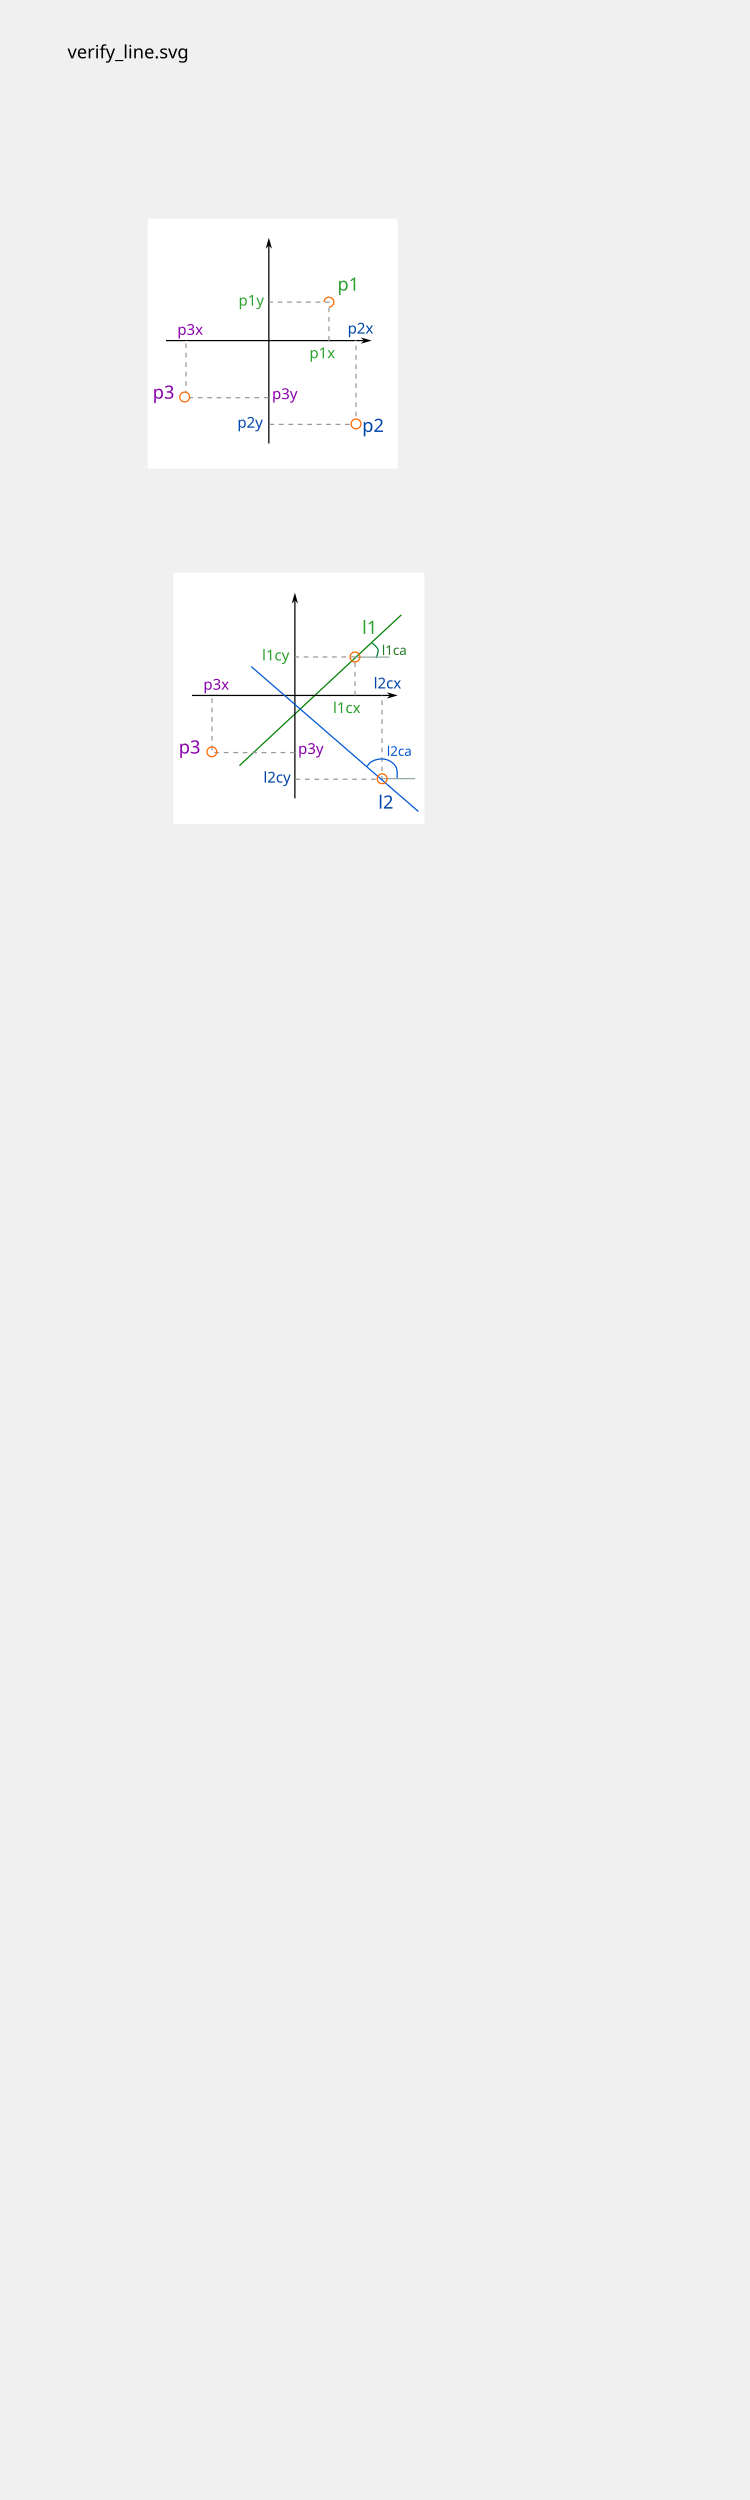
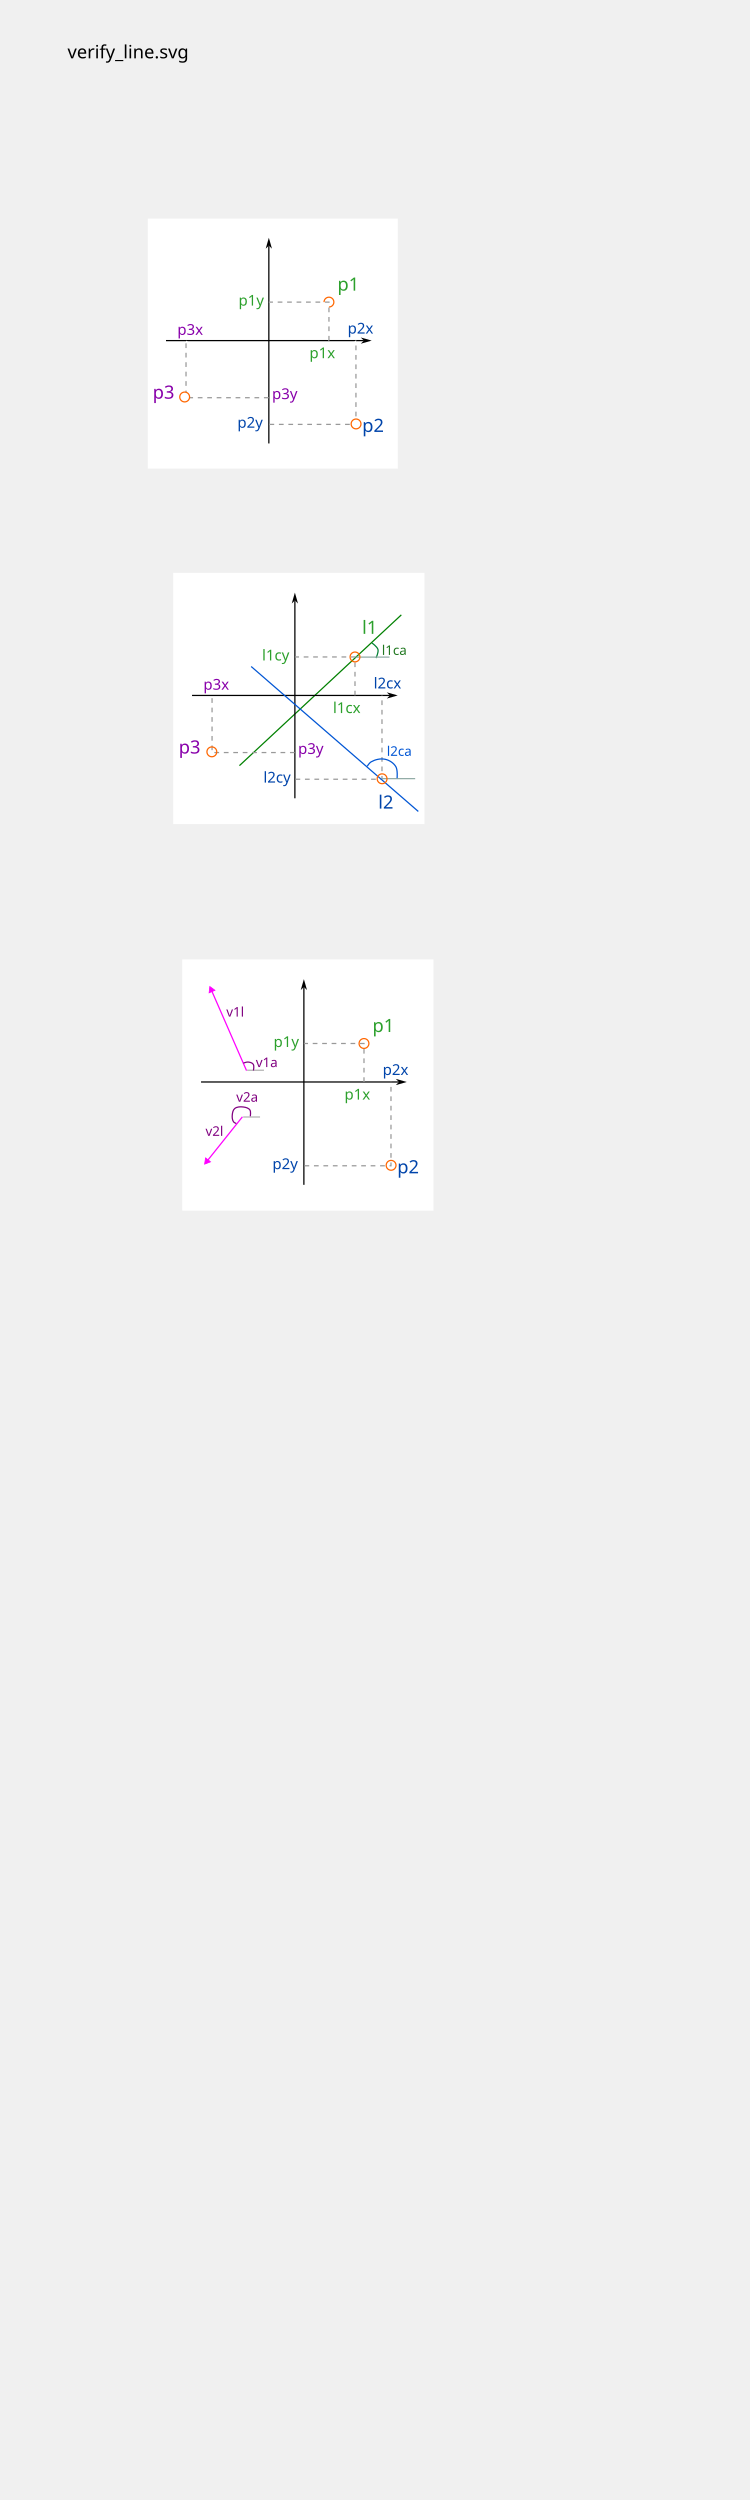
<svg xmlns="http://www.w3.org/2000/svg" width="600" height="2000" viewBox="0 0 158.75 529.167" version="1.1" id="svg695">
  <defs id="defs692">
+     <rect x="165.839" y="886.693" width="58.307" height="27.667" id="rect1831" />
+     <rect x="157.592" y="882.45" width="81.515" height="28.505" id="rect1783" />
+     <marker style="overflow:visible" id="TriangleStart" refX="0" refY="0" orient="auto-start-reverse" markerWidth="5.324" markerHeight="6.155" viewBox="0 0 5.324 6.155" preserveAspectRatio="xMidYMid">
+       <path transform="scale(0.5)" style="fill:context-stroke;fill-rule:evenodd;stroke:context-stroke;stroke-width:1pt" d="M 5.77,0 -2.88,5 V -5 Z" id="path135" />
+     </marker>
    <rect x="349.971" y="550.682" width="49.475" height="21.611" id="rect761" />
    <rect x="369.747" y="249.105" width="45.15" height="35.609" id="rect1751" />
    <rect x="349.559" y="367" width="55.785" height="28.797" id="rect1733" />
    <rect x="367.875" y="311.38" width="30.293" height="20.167" id="rect1715" />
    <rect x="349.4" y="374.28" width="50.588" height="42.513" id="rect1643" />
    <rect x="292.848" y="411.623" width="56.436" height="34.832" id="rect1625" />
    <rect x="249.583" y="441.078" width="31.984" height="20.338" id="rect1607" />
    <rect x="399.974" y="129.034" width="56.102" height="26.076" id="rect1535" />
    <rect x="373.346" y="209.379" width="65.277" height="27.878" id="rect1517" />
    <rect x="372.014" y="274.981" width="57.012" height="32.118" id="rect1499" />
    <marker style="overflow:visible" id="Arrow1L" refX="0" refY="0" orient="auto-start-reverse" markerWidth="8.75" markerHeight="5" viewBox="0 0 8.75 5" preserveAspectRatio="xMidYMid">
      <path style="fill:context-stroke;fill-rule:evenodd;stroke:none" d="M 0,0 5,-5 -12.5,0 5,5 Z" id="arrow1L" transform="scale(-0.5)" />
    </marker>
    <rect x="53.993" y="33.685" width="506.152" height="152.875" id="rect807" />
    <marker style="overflow:visible" id="Arrow1L-3" refX="0" refY="0" orient="auto-start-reverse" markerWidth="8.75" markerHeight="5" viewBox="0 0 8.75 5" preserveAspectRatio="xMidYMid">
      <path style="fill:context-stroke;fill-rule:evenodd;stroke:none" d="M 0,0 5,-5 -12.5,0 5,5 Z" id="arrow1L-6" transform="scale(-0.5)" />
    </marker>
    <marker style="overflow:visible" id="Arrow1L-36" refX="0" refY="0" orient="auto-start-reverse" markerWidth="8.75" markerHeight="5" viewBox="0 0 8.75 5" preserveAspectRatio="xMidYMid">
      <path style="fill:context-stroke;fill-rule:evenodd;stroke:none" d="M 0,0 5,-5 -12.5,0 5,5 Z" id="arrow1L-7" transform="scale(-0.5)" />
    </marker>
    <marker style="overflow:visible" id="Arrow1L-3-5" refX="0" refY="0" orient="auto-start-reverse" markerWidth="8.75" markerHeight="5" viewBox="0 0 8.75 5" preserveAspectRatio="xMidYMid">
      <path style="fill:context-stroke;fill-rule:evenodd;stroke:none" d="M 0,0 5,-5 -12.5,0 5,5 Z" id="arrow1L-6-3" transform="scale(-0.5)" />
    </marker>
    <rect x="372.014" y="274.981" width="57.012" height="32.118" id="rect1499-5" />
    <rect x="373.346" y="209.379" width="65.277" height="27.878" id="rect1517-6" />
    <rect x="399.974" y="129.034" width="56.102" height="26.076" id="rect1535-2" />
    <rect x="249.583" y="441.078" width="31.984" height="20.338" id="rect1607-9" />
    <rect x="292.848" y="411.623" width="56.436" height="34.832" id="rect1625-1" />
    <rect x="349.4" y="374.28" width="50.588" height="42.513" id="rect1643-2" />
    <rect x="367.875" y="311.38" width="30.293" height="20.167" id="rect1715-7" />
    <rect x="349.559" y="367" width="55.785" height="28.797" id="rect1733-0" />
    <rect x="369.747" y="249.105" width="45.15" height="35.609" id="rect1751-9" />
    <rect x="349.971" y="550.682" width="49.475" height="21.611" id="rect761-7" />
+     <marker style="overflow:visible" id="Arrow1L-367" refX="0" refY="0" orient="auto-start-reverse" markerWidth="8.75" markerHeight="5" viewBox="0 0 8.75 5" preserveAspectRatio="xMidYMid">
+       <path style="fill:context-stroke;fill-rule:evenodd;stroke:none" d="M 0,0 5,-5 -12.5,0 5,5 Z" id="arrow1L-5" transform="scale(-0.5)" />
+     </marker>
+     <marker style="overflow:visible" id="Arrow1L-3-3" refX="0" refY="0" orient="auto-start-reverse" markerWidth="8.75" markerHeight="5" viewBox="0 0 8.75 5" preserveAspectRatio="xMidYMid">
+       <path style="fill:context-stroke;fill-rule:evenodd;stroke:none" d="M 0,0 5,-5 -12.5,0 5,5 Z" id="arrow1L-6-5" transform="scale(-0.5)" />
+     </marker>
+     <rect x="372.014" y="274.981" width="57.012" height="32.118" id="rect1499-6" />
+     <rect x="373.346" y="209.379" width="65.277" height="27.878" id="rect1517-2" />
+     <rect x="399.974" y="129.034" width="56.102" height="26.076" id="rect1535-9" />
+     <rect x="249.583" y="441.078" width="31.984" height="20.338" id="rect1607-1" />
+     <rect x="292.848" y="411.623" width="56.436" height="34.832" id="rect1625-2" />
+     <rect x="349.4" y="374.28" width="50.588" height="42.513" id="rect1643-7" />
+     <rect x="367.875" y="311.38" width="30.293" height="20.167" id="rect1715-0" />
+     <rect x="349.559" y="367" width="55.785" height="28.797" id="rect1733-9" />
+     <rect x="369.747" y="249.105" width="45.15" height="35.609" id="rect1751-3" />
+     <marker style="overflow:visible" id="TriangleStart-7" refX="0" refY="0" orient="auto-start-reverse" markerWidth="5.324" markerHeight="6.155" viewBox="0 0 5.324 6.155" preserveAspectRatio="xMidYMid">
+       <path transform="scale(0.5)" style="fill:context-stroke;fill-rule:evenodd;stroke:context-stroke;stroke-width:1pt" d="M 5.77,0 -2.88,5 V -5 Z" id="path135-3" />
+     </marker>
+     <rect x="165.839" y="886.693" width="58.307" height="27.667" id="rect1831-2" />
+     <rect x="157.592" y="882.45" width="81.515" height="28.505" id="rect1783-3" />
  </defs>
  <g id="layer1">
+     <rect style="fill:#ffffff;stroke:#ffffff;stroke-width:0.265" id="rect111-0" width="52.917" height="52.917" x="38.703" y="203.202" />
    <rect style="fill:#ffffff;stroke:#ffffff;stroke-width:0.265" id="rect111-6" width="52.917" height="52.917" x="36.799" y="121.384" />
    <path style="fill:#ffffff;stroke:#ff00cc;stroke-width:0.265px;stroke-linecap:butt;stroke-linejoin:miter;stroke-opacity:1" d="m 67.123,51.098 9.856,45.78" id="path1817" />
    <text xml:space="preserve" transform="scale(0.2645833)" id="text805" style="font-size:14.667px;line-height:1.25;font-family:sans-serif;white-space:pre;shape-inside:url(#rect807);display:inline">
-       <tspan x="53.992" y="46.662" id="tspan1335">verify_line.svg</tspan>
+       <tspan x="53.992" y="46.662" id="tspan2834">verify_line.svg</tspan>
    </text>
    <rect style="fill:#ffffff;stroke:none;stroke-width:0.265" id="rect111" width="52.917" height="52.917" x="31.287" y="46.276" />
    <path style="fill:#ffffff;stroke:#000000;stroke-width:0.265px;stroke-linecap:butt;stroke-linejoin:miter;stroke-opacity:1;marker-end:url(#Arrow1L)" d="M 35.136,72.094 H 77.02" id="path327" />
    <path style="fill:#ffffff;stroke:#000000;stroke-width:0.265px;stroke-linecap:butt;stroke-linejoin:miter;stroke-opacity:1;marker-end:url(#Arrow1L-3)" d="M 56.905,93.863 V 51.979" id="path327-7" />
    <circle style="fill:#ffffff;stroke:#ff6600;stroke-width:0.265" id="path1340" cx="69.628" cy="63.946" r="1.04" />
    <path style="fill:#ffffff;stroke:#999999;stroke-width:0.265px;stroke-linecap:butt;stroke-linejoin:miter;stroke-opacity:1;stroke-dasharray:1, 1;stroke-dashoffset:0" d="m 69.628,72.094 v -8.147 l -12.723,0" id="path1443" />
    <text xml:space="preserve" transform="matrix(0.2645833,0,0,0.2645833,-32.93323,0.2537537)" id="text1497" style="font-size:12px;line-height:1.25;font-family:sans-serif;white-space:pre;shape-inside:url(#rect1499);display:inline;fill:#2ca02c">
-       <tspan x="372.014" y="285.598" id="tspan1337">p1x</tspan>
+       <tspan x="372.014" y="285.598" id="tspan2836">p1x</tspan>
    </text>
    <text xml:space="preserve" transform="matrix(0.2645833,0,0,0.2645833,-48.29749,6.48332)" id="text1515" style="font-size:12px;line-height:1.25;font-family:sans-serif;white-space:pre;shape-inside:url(#rect1517);display:inline;fill:#2ca02c">
-       <tspan x="373.346" y="219.996" id="tspan1339">p1y</tspan>
+       <tspan x="373.346" y="219.996" id="tspan2838">p1y</tspan>
    </text>
    <text xml:space="preserve" transform="matrix(0.2645833,0,0,0.2645833,-34.40535,23.94409)" id="text1533" style="font-size:14.667px;line-height:1.25;font-family:sans-serif;white-space:pre;shape-inside:url(#rect1535);display:inline;fill:#2ca02c">
-       <tspan x="399.975" y="142.012" id="tspan1341">p1</tspan>
+       <tspan x="399.975" y="142.012" id="tspan2840">p1</tspan>
    </text>
    <path style="fill:#ffffff;stroke:#999999;stroke-width:0.265px;stroke-linecap:butt;stroke-linejoin:miter;stroke-dasharray:1, 1;stroke-dashoffset:0;stroke-opacity:1" d="M 57.037,89.83 H 75.341 V 72.032" id="path1443-5" />
    <circle style="fill:#ffffff;stroke:#ff6600;stroke-width:0.265" id="path1340-3" cx="75.365" cy="89.733" r="1.04" />
    <text xml:space="preserve" transform="matrix(0.2645833,0,0,0.2645833,10.62941,-28.70762)" id="text1605" style="font-size:14.667px;line-height:1.25;font-family:sans-serif;white-space:pre;shape-inside:url(#rect1607);display:inline;fill:#0044aa">
-       <tspan x="249.582" y="454.055" id="tspan1343">p2</tspan>
+       <tspan x="249.582" y="454.055" id="tspan2842">p2</tspan>
    </text>
    <text xml:space="preserve" transform="matrix(0.2645833,0,0,0.2645833,-3.903201,-41.10766)" id="text1623" style="font-size:12px;line-height:1.25;font-family:sans-serif;white-space:pre;shape-inside:url(#rect1625);display:inline;fill:#0044aa">
-       <tspan x="292.848" y="422.24" id="tspan1345">p2x</tspan>
+       <tspan x="292.848" y="422.24" id="tspan2844">p2x</tspan>
    </text>
    <text xml:space="preserve" transform="matrix(0.2645833,0,0,0.2645833,-42.20176,-11.29551)" id="text1641" style="font-size:12px;line-height:1.25;font-family:sans-serif;white-space:pre;shape-inside:url(#rect1643);display:inline;fill:#0044aa">
-       <tspan x="349.4" y="384.896" id="tspan1347">p2y</tspan>
+       <tspan x="349.4" y="384.896" id="tspan2846">p2y</tspan>
    </text>
    <path style="fill:#ffffff;stroke:#999999;stroke-width:0.265px;stroke-linecap:butt;stroke-linejoin:miter;stroke-dasharray:1, 1;stroke-dashoffset:0;stroke-opacity:1" d="M 56.864,84.182 H 39.373 V 72.076" id="path1443-5-5" />
    <circle style="fill:#ffffff;stroke:#ff6600;stroke-width:0.265" id="path1340-3-6" cx="39.086" cy="84.031" r="1.04" />
    <text xml:space="preserve" transform="matrix(0.2645833,0,0,0.2645833,-65.01612,-1.428233)" id="text1713" style="font-size:14.667px;line-height:1.25;font-family:sans-serif;white-space:pre;shape-inside:url(#rect1715);display:inline;fill:#8800aa">
-       <tspan x="367.875" y="324.357" id="tspan1349">p3</tspan>
+       <tspan x="367.875" y="324.357" id="tspan2848">p3</tspan>
    </text>
    <text xml:space="preserve" transform="matrix(0.2645833,0,0,0.2645833,-54.95201,-29.0309)" id="text1731" style="font-size:12px;line-height:1.25;font-family:sans-serif;white-space:pre;shape-inside:url(#rect1733);display:inline;fill:#8800aa">
-       <tspan x="349.559" y="377.617" id="tspan1351">p3x</tspan>
+       <tspan x="349.559" y="377.617" id="tspan2850">p3x</tspan>
    </text>
    <text xml:space="preserve" transform="matrix(0.2645833,0,0,0.2645833,-40.25037,15.7575)" id="text1749" style="font-size:12px;line-height:1.25;font-family:sans-serif;white-space:pre;shape-inside:url(#rect1751);display:inline;fill:#8800aa">
-       <tspan x="369.748" y="259.723" id="tspan1353">p3y</tspan>
+       <tspan x="369.748" y="259.723" id="tspan2852">p3y</tspan>
    </text>
    <path style="fill:#ffffff;stroke:#008000;stroke-width:0.265px;stroke-linecap:butt;stroke-linejoin:miter;stroke-opacity:1" d="M 84.949,130.143 50.679,162.058" id="path1817-3" />
    <path style="fill:#ffffff;stroke:#000000;stroke-width:0.265px;stroke-linecap:butt;stroke-linejoin:miter;stroke-opacity:1;marker-end:url(#Arrow1L-36)" d="M 40.648,147.203 H 82.532" id="path327-0" />
    <path style="fill:#ffffff;stroke:#000000;stroke-width:0.265px;stroke-linecap:butt;stroke-linejoin:miter;stroke-opacity:1;marker-end:url(#Arrow1L-3-5)" d="M 62.417,168.971 V 127.087" id="path327-7-6" />
    <path style="fill:none;stroke:#999999;stroke-width:0.265px;stroke-linecap:butt;stroke-linejoin:miter;stroke-dasharray:1, 1;stroke-dashoffset:0;stroke-opacity:1" d="m 75.14,147.203 v -8.147 H 62.417" id="path1443-6" />
    <text xml:space="preserve" transform="matrix(0.2645833,0,0,0.2645833,-27.95038,75.3625)" id="text1497-1" style="font-size:12px;line-height:1.25;font-family:sans-serif;white-space:pre;shape-inside:url(#rect1499-5);display:inline;fill:#2ca02c">
-       <tspan x="372.014" y="285.598" id="tspan1355">l1cx</tspan>
+       <tspan x="372.014" y="285.598" id="tspan2854">l1cx</tspan>
    </text>
    <text xml:space="preserve" transform="matrix(0.2645833,0,0,0.2645833,-43.31464,81.59207)" id="text1515-8" style="font-size:12px;line-height:1.25;font-family:sans-serif;white-space:pre;shape-inside:url(#rect1517-6);display:inline;fill:#2ca02c">
-       <tspan x="373.346" y="219.996" id="tspan1357">l1cy</tspan>
+       <tspan x="373.346" y="219.996" id="tspan2856">l1cy</tspan>
    </text>
    <text xml:space="preserve" transform="matrix(0.2645833,0,0,0.2645833,-29.18619,96.59786)" id="text1533-7" style="font-size:14.667px;line-height:1.25;font-family:sans-serif;white-space:pre;shape-inside:url(#rect1535-2);display:inline;fill:#2ca02c">
-       <tspan x="399.975" y="142.012" id="tspan1359">l1</tspan>
+       <tspan x="399.975" y="142.012" id="tspan2858">l1</tspan>
    </text>
    <path style="fill:none;stroke:#999999;stroke-width:0.265px;stroke-linecap:butt;stroke-linejoin:miter;stroke-dasharray:1, 1;stroke-dashoffset:0;stroke-opacity:1" d="M 62.549,164.938 H 80.853 V 147.14" id="path1443-5-9" />
    <text xml:space="preserve" transform="matrix(0.2645833,0,0,0.2645833,14.02189,51.02344)" id="text1605-0" style="font-size:14.667px;line-height:1.25;font-family:sans-serif;white-space:pre;shape-inside:url(#rect1607-9);display:inline;fill:#0044aa">
-       <tspan x="249.582" y="454.055" id="tspan1361">l2</tspan>
+       <tspan x="249.582" y="454.055" id="tspan2860">l2</tspan>
    </text>
    <text xml:space="preserve" transform="matrix(0.2645833,0,0,0.2645833,1.60882,34.00109)" id="text1623-2" style="font-size:12px;line-height:1.25;font-family:sans-serif;white-space:pre;shape-inside:url(#rect1625-1);display:inline;fill:#0044aa">
-       <tspan x="292.848" y="422.24" id="tspan1363">l2cx</tspan>
+       <tspan x="292.848" y="422.24" id="tspan2862">l2cx</tspan>
    </text>
    <text xml:space="preserve" transform="matrix(0.2645833,0,0,0.2645833,-36.68973,63.81323)" id="text1641-3" style="font-size:12px;line-height:1.25;font-family:sans-serif;white-space:pre;shape-inside:url(#rect1643-2);display:inline;fill:#0044aa">
-       <tspan x="349.4" y="384.896" id="tspan1365">l2cy</tspan>
+       <tspan x="349.4" y="384.896" id="tspan2864">l2cy</tspan>
    </text>
    <path style="fill:none;stroke:#999999;stroke-width:0.265px;stroke-linecap:butt;stroke-linejoin:miter;stroke-dasharray:1, 1;stroke-dashoffset:0;stroke-opacity:1" d="M 62.376,159.291 H 44.885 v -12.106" id="path1443-5-5-7" />
    <circle style="fill:none;stroke:#ff6600;stroke-width:0.265" id="path1340-3-6-5" cx="44.84" cy="159.14" r="1.04" />
    <text xml:space="preserve" transform="matrix(0.2645833,0,0,0.2645833,-59.5041,73.68051)" id="text1713-9" style="font-size:14.667px;line-height:1.25;font-family:sans-serif;white-space:pre;shape-inside:url(#rect1715-7);display:inline;fill:#8800aa">
-       <tspan x="367.875" y="324.357" id="tspan1367">p3</tspan>
+       <tspan x="367.875" y="324.357" id="tspan2866">p3</tspan>
    </text>
    <text xml:space="preserve" transform="matrix(0.2645833,0,0,0.2645833,-49.43999,46.07785)" id="text1731-2" style="font-size:12px;line-height:1.25;font-family:sans-serif;white-space:pre;shape-inside:url(#rect1733-0);display:inline;fill:#8800aa">
-       <tspan x="349.559" y="377.617" id="tspan1369">p3x</tspan>
+       <tspan x="349.559" y="377.617" id="tspan2868">p3x</tspan>
    </text>
    <text xml:space="preserve" transform="matrix(0.2645833,0,0,0.2645833,-34.73835,90.86624)" id="text1749-2" style="font-size:12px;line-height:1.25;font-family:sans-serif;white-space:pre;shape-inside:url(#rect1751-9);display:inline;fill:#8800aa">
-       <tspan x="369.748" y="259.723" id="tspan1371">p3y</tspan>
+       <tspan x="369.748" y="259.723" id="tspan2870">p3y</tspan>
    </text>
    <path style="fill:#ffffff;stroke:#0055d4;stroke-width:0.265px;stroke-linecap:butt;stroke-linejoin:miter;stroke-opacity:1" d="M 88.54,171.758 53.161,141.076" id="path1817-3-8" />
    <path style="fill:none;stroke:#93aca7;stroke-width:0.265px;stroke-linecap:butt;stroke-linejoin:miter;stroke-opacity:1" d="m 80.837,164.811 h 7.042" id="path681" />
    <path style="fill:none;stroke:#008033;stroke-width:0.265px;stroke-linecap:butt;stroke-linejoin:miter;stroke-opacity:1" d="m 78.718,136.092 c 0,0 1.127,0.781 1.288,1.393 0.158,0.597 -0.423,1.804 -0.423,1.804" id="path710" />
    <text xml:space="preserve" transform="matrix(0.2645833,0,0,0.2645833,-11.77915,-9.576205)" id="text759" style="font-size:10.667px;line-height:1.25;font-family:sans-serif;white-space:pre;shape-inside:url(#rect761);display:inline;fill:#217821">
-       <tspan x="349.971" y="560.119" id="tspan1373">l1ca</tspan>
+       <tspan x="349.971" y="560.119" id="tspan2872">l1ca</tspan>
    </text>
    <path style="fill:none;stroke:#0055d4;stroke-width:0.265px;stroke-linecap:butt;stroke-linejoin:miter;stroke-opacity:1" d="m 84.051,164.714 c 0,0 0.155,-1.731 -0.261,-2.432 -0.469,-0.789 -1.367,-1.375 -2.264,-1.567 -0.994,-0.213 -2.117,0.051 -2.998,0.558 -0.359,0.206 -0.813,0.941 -0.813,0.941" id="path765" />
    <text xml:space="preserve" transform="matrix(0.2645833,0,0,0.2645833,-10.7241,11.79104)" id="text759-3" style="font-size:10.667px;line-height:1.25;font-family:sans-serif;white-space:pre;shape-inside:url(#rect761-7);display:inline;fill:#0055d4">
-       <tspan x="349.971" y="560.119" id="tspan1375">l2ca</tspan>
+       <tspan x="349.971" y="560.119" id="tspan2874">l2ca</tspan>
    </text>
    <path style="fill:none;stroke:#93aca7;stroke-width:0.265px;stroke-linecap:butt;stroke-linejoin:miter;stroke-opacity:1" d="m 75.402,139.088 h 7.042" id="path681-9" />
    <circle style="fill:none;stroke:#ff6600;stroke-width:0.265" id="path1340-2" cx="75.14" cy="139.055" r="1.04" />
    <circle style="fill:none;stroke:#ff6600;stroke-width:0.265" id="path1340-3-2" cx="80.877" cy="164.842" r="1.04" />
+     <path style="fill:#ffffff;stroke:#000000;stroke-width:0.265px;stroke-linecap:butt;stroke-linejoin:miter;stroke-opacity:1;marker-end:url(#Arrow1L-367)" d="M 42.552,229.02 H 84.436" id="path327-6" />
+     <path style="fill:#ffffff;stroke:#000000;stroke-width:0.265px;stroke-linecap:butt;stroke-linejoin:miter;stroke-opacity:1;marker-end:url(#Arrow1L-3-3)" d="M 64.321,250.789 V 208.905" id="path327-7-2" />
+     <circle style="fill:none;stroke:#ff6600;stroke-width:0.265" id="path1340-6" cx="77.044" cy="220.873" r="1.04" />
+     <path style="fill:none;stroke:#999999;stroke-width:0.265px;stroke-linecap:butt;stroke-linejoin:miter;stroke-dasharray:1, 1;stroke-dashoffset:0;stroke-opacity:1" d="m 77.044,229.02 v -8.147 H 64.321" id="path1443-1" />
+     <text xml:space="preserve" transform="matrix(0.2645833,0,0,0.2645833,-25.51717,157.1803)" id="text1497-8" style="font-size:12px;line-height:1.25;font-family:sans-serif;white-space:pre;shape-inside:url(#rect1499-6);display:inline;fill:#2ca02c">
+       <tspan x="372.014" y="285.598" id="tspan2876">p1x</tspan>
+     </text>
+     <text xml:space="preserve" transform="matrix(0.2645833,0,0,0.2645833,-40.88144,163.4098)" id="text1515-7" style="font-size:12px;line-height:1.25;font-family:sans-serif;white-space:pre;shape-inside:url(#rect1517-2);display:inline;fill:#2ca02c">
+       <tspan x="373.346" y="219.996" id="tspan2878">p1y</tspan>
+     </text>
+     <text xml:space="preserve" transform="matrix(0.2645833,0,0,0.2645833,-26.98929,180.8706)" id="text1533-9" style="font-size:14.667px;line-height:1.25;font-family:sans-serif;white-space:pre;shape-inside:url(#rect1535-9);display:inline;fill:#2ca02c">
+       <tspan x="399.975" y="142.012" id="tspan2880">p1</tspan>
+     </text>
+     <path style="fill:none;stroke:#999999;stroke-width:0.265px;stroke-linecap:butt;stroke-linejoin:miter;stroke-dasharray:1, 1;stroke-dashoffset:0;stroke-opacity:1" d="M 64.454,246.756 H 82.757 V 228.958" id="path1443-5-2" />
+     <circle style="fill:none;stroke:#ff6600;stroke-width:0.265" id="path1340-3-0" cx="82.781" cy="246.66" r="1.04" />
+     <text xml:space="preserve" transform="matrix(0.2645833,0,0,0.2645833,18.04547,128.2189)" id="text1605-2" style="font-size:14.667px;line-height:1.25;font-family:sans-serif;white-space:pre;shape-inside:url(#rect1607-1);display:inline;fill:#0044aa">
+       <tspan x="249.582" y="454.055" id="tspan2882">p2</tspan>
+     </text>
+     <text xml:space="preserve" transform="matrix(0.2645833,0,0,0.2645833,3.512856,115.8188)" id="text1623-3" style="font-size:12px;line-height:1.25;font-family:sans-serif;white-space:pre;shape-inside:url(#rect1625-2);display:inline;fill:#0044aa">
+       <tspan x="292.848" y="422.24" id="tspan2884">p2x</tspan>
+     </text>
+     <text xml:space="preserve" transform="matrix(0.2645833,0,0,0.2645833,-34.7857,145.631)" id="text1641-7" style="font-size:12px;line-height:1.25;font-family:sans-serif;white-space:pre;shape-inside:url(#rect1643-7);display:inline;fill:#0044aa">
+       <tspan x="349.4" y="384.896" id="tspan2886">p2y</tspan>
+     </text>
+     <path style="fill:#ffffff;stroke:#ff00ff;stroke-width:0.265px;stroke-linecap:butt;stroke-linejoin:miter;stroke-opacity:1;marker-end:url(#TriangleStart)" d="M 52.185,226.614 44.722,209.523" id="path1817-6" />
+     <path style="fill:none;stroke:#b3b3b3;stroke-width:0.265px;stroke-linecap:butt;stroke-linejoin:miter;stroke-opacity:1" d="m 52.306,226.535 h 3.565" id="path1678" />
+     <path style="fill:none;stroke:#800080;stroke-width:0.265px;stroke-linecap:butt;stroke-linejoin:miter;stroke-opacity:1" d="m 53.645,226.586 c 0,0 0.203,-0.955 -0.045,-1.318 -0.226,-0.33 -0.705,-0.438 -1.104,-0.471 -0.337,-0.028 -0.985,0.238 -0.985,0.238" id="path1680" />
+     <text xml:space="preserve" transform="matrix(0.2645833,0,0,0.2645833,12.44783,-10.10952)" id="text1781" style="font-size:10.667px;line-height:1.25;font-family:sans-serif;white-space:pre;shape-inside:url(#rect1783);fill:#800080">
+       <tspan x="157.592" y="891.889" id="tspan2888">v1a</tspan>
+     </text>
+     <text xml:space="preserve" transform="matrix(0.2645833,0,0,0.2645833,4.016391,-21.9158)" id="text1829" style="font-size:10.667px;line-height:1.25;font-family:sans-serif;white-space:pre;shape-inside:url(#rect1831);fill:#800080">
+       <tspan x="165.84" y="896.131" id="tspan2890">v1l</tspan>
+     </text>
+     <path style="fill:#ffffff;stroke:#ff00ff;stroke-width:0.265px;stroke-linecap:butt;stroke-linejoin:miter;stroke-opacity:1;marker-end:url(#TriangleStart-7)" d="m 51.316,236.389 -7.522,9.418" id="path1817-6-6" />
+     <path style="fill:none;stroke:#b3b3b3;stroke-width:0.265px;stroke-linecap:butt;stroke-linejoin:miter;stroke-opacity:1" d="m 51.48,236.432 h 3.565" id="path1678-1" />
+     <text xml:space="preserve" transform="matrix(0.2645833,0,0,0.2645833,-0.3795611,3.324846)" id="text1829-9" style="font-size:10.667px;line-height:1.25;font-family:sans-serif;white-space:pre;shape-inside:url(#rect1831-2);display:inline;fill:#800080">
+       <tspan x="165.84" y="896.131" id="tspan2892">v2l</tspan>
+     </text>
+     <path style="fill:none;stroke:#800080;stroke-width:0.265px;stroke-linecap:butt;stroke-linejoin:miter;stroke-opacity:1" d="m 52.979,236.283 c 0,0 0.169,-0.972 -0.085,-1.341 -0.289,-0.418 -0.884,-0.566 -1.387,-0.628 -0.614,-0.076 -1.35,-0.067 -1.825,0.328 -0.377,0.314 -0.477,0.888 -0.52,1.376 -0.043,0.485 -0.009,1.035 0.268,1.435 0.13,0.188 0.586,0.356 0.586,0.356" id="path2199" />
+     <text xml:space="preserve" transform="matrix(0.2645833,0,0,0.2645833,8.298642,-2.779139)" id="text1781-1" style="font-size:10.667px;line-height:1.25;font-family:sans-serif;white-space:pre;shape-inside:url(#rect1783-3);display:inline;fill:#800080">
+       <tspan x="157.592" y="891.889" id="tspan2894">v2a</tspan>
+     </text>
  </g>
</svg>
